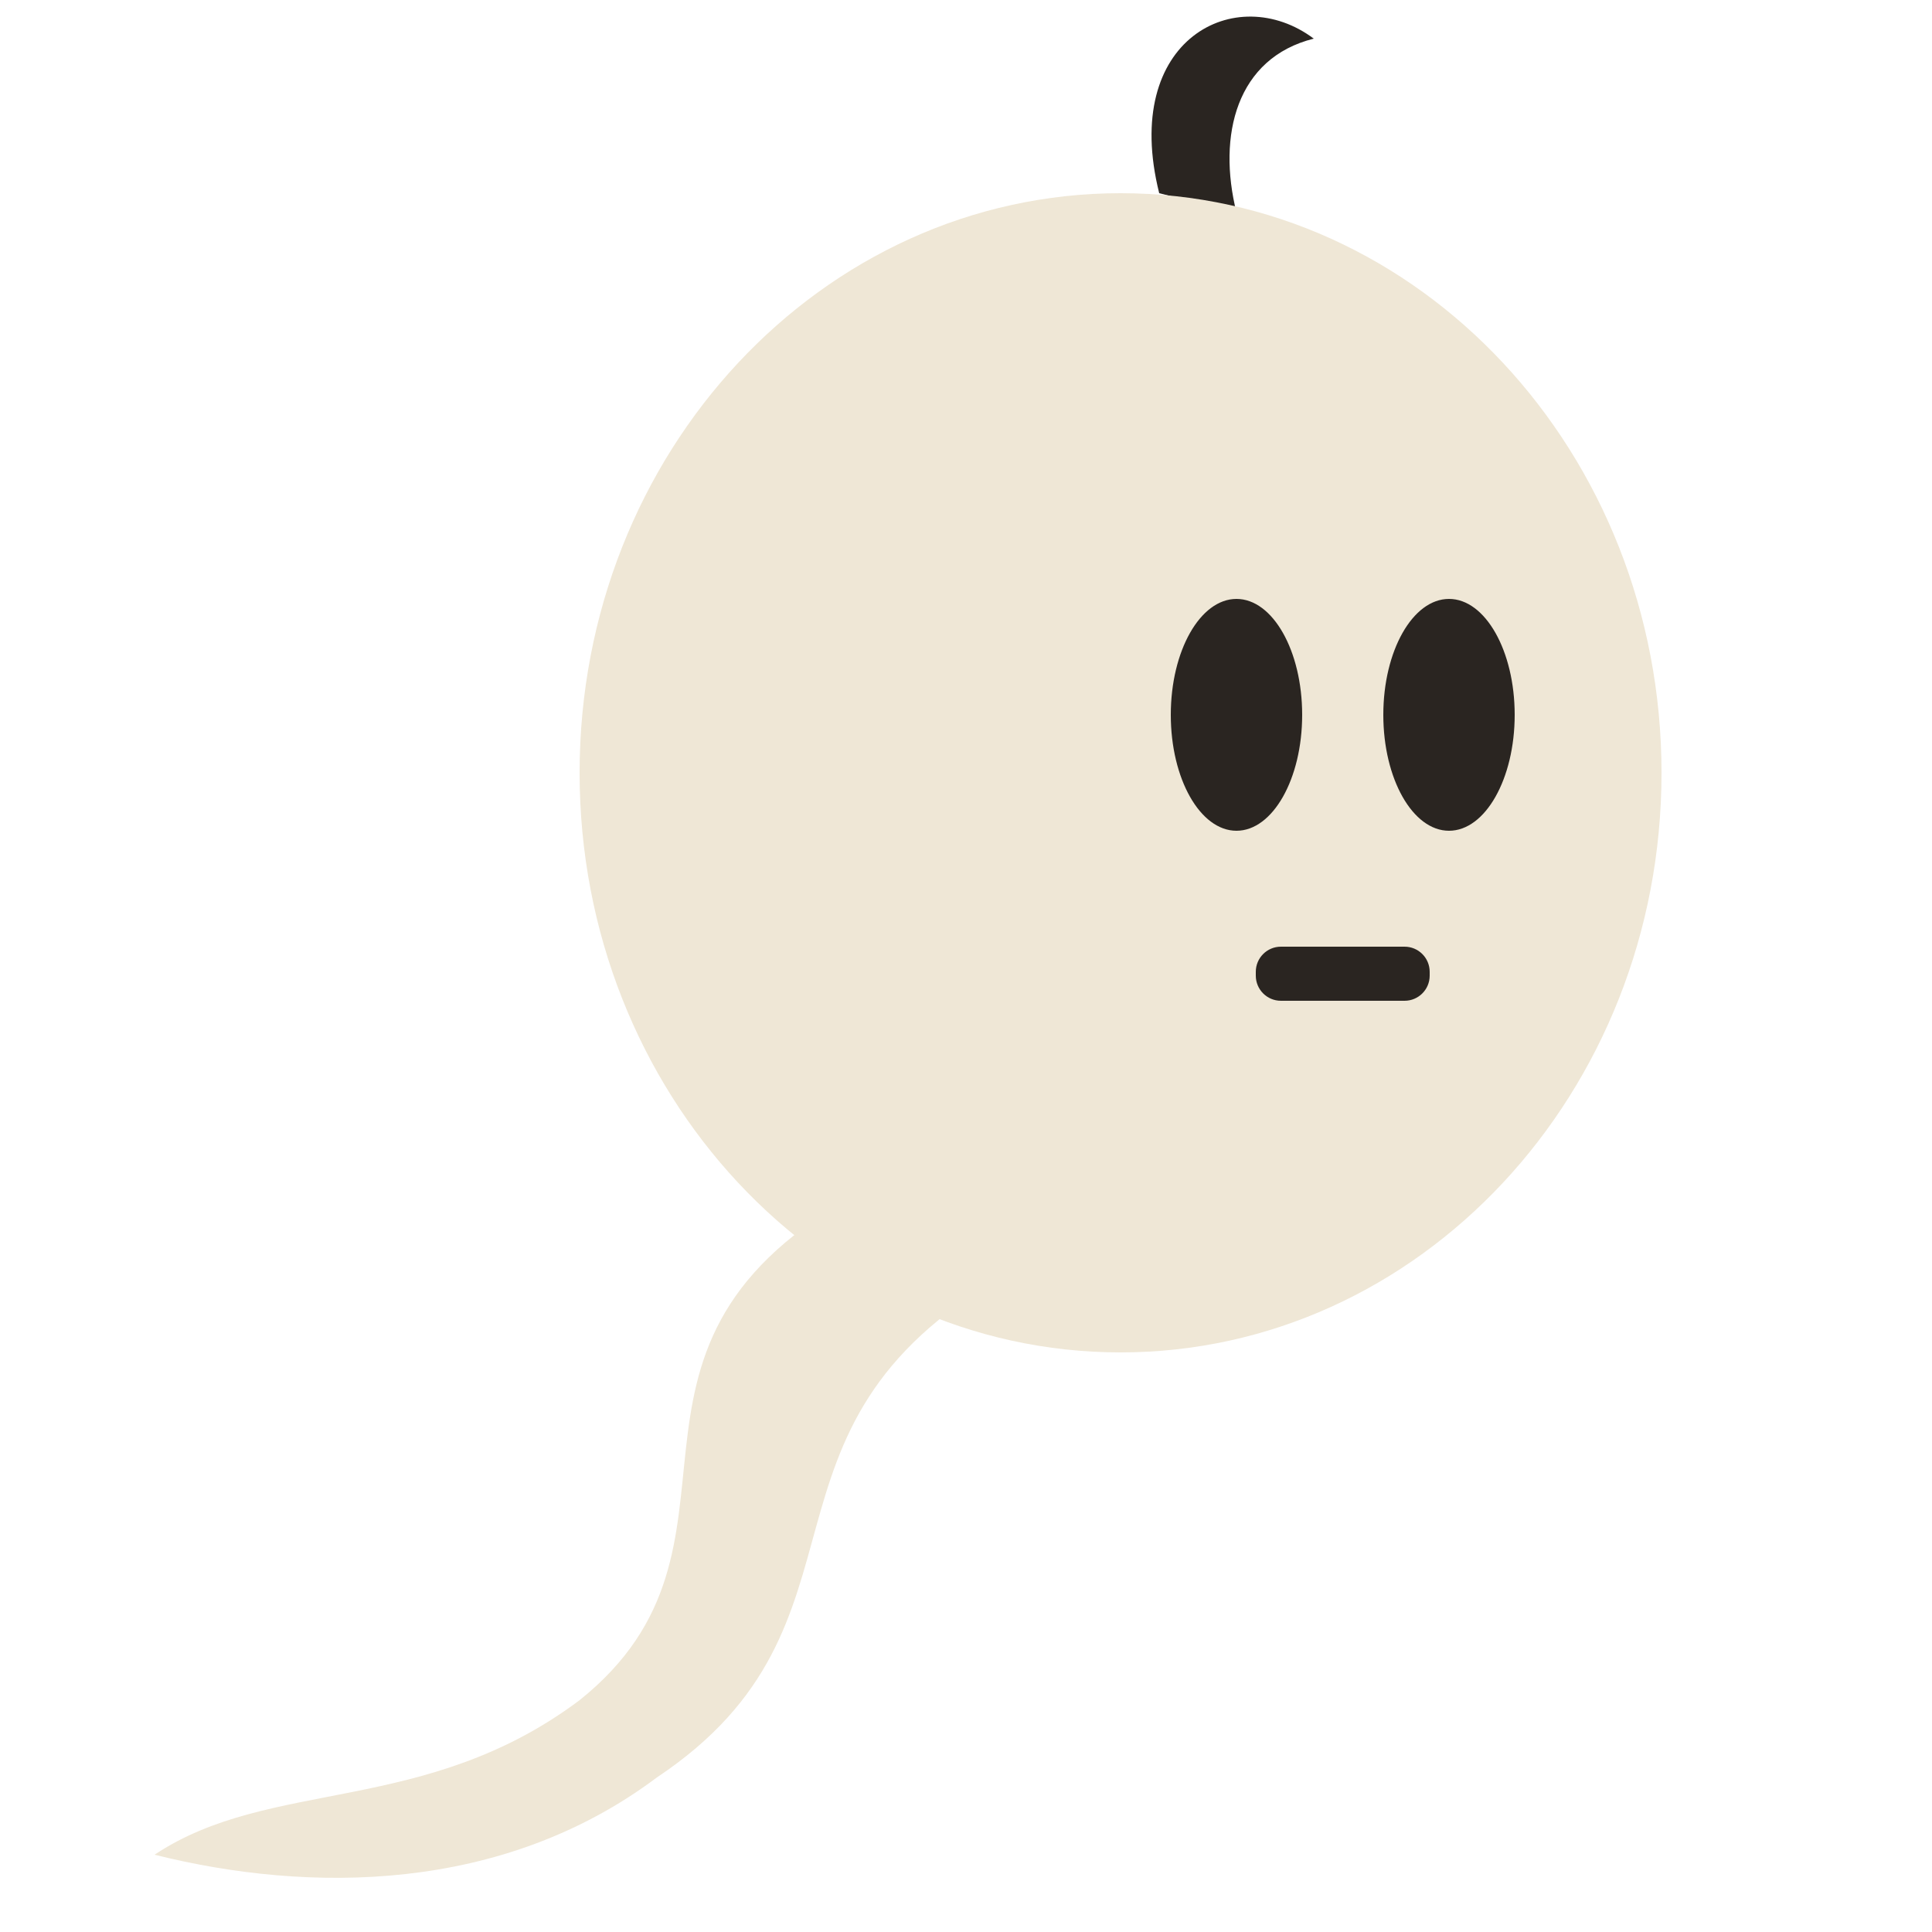
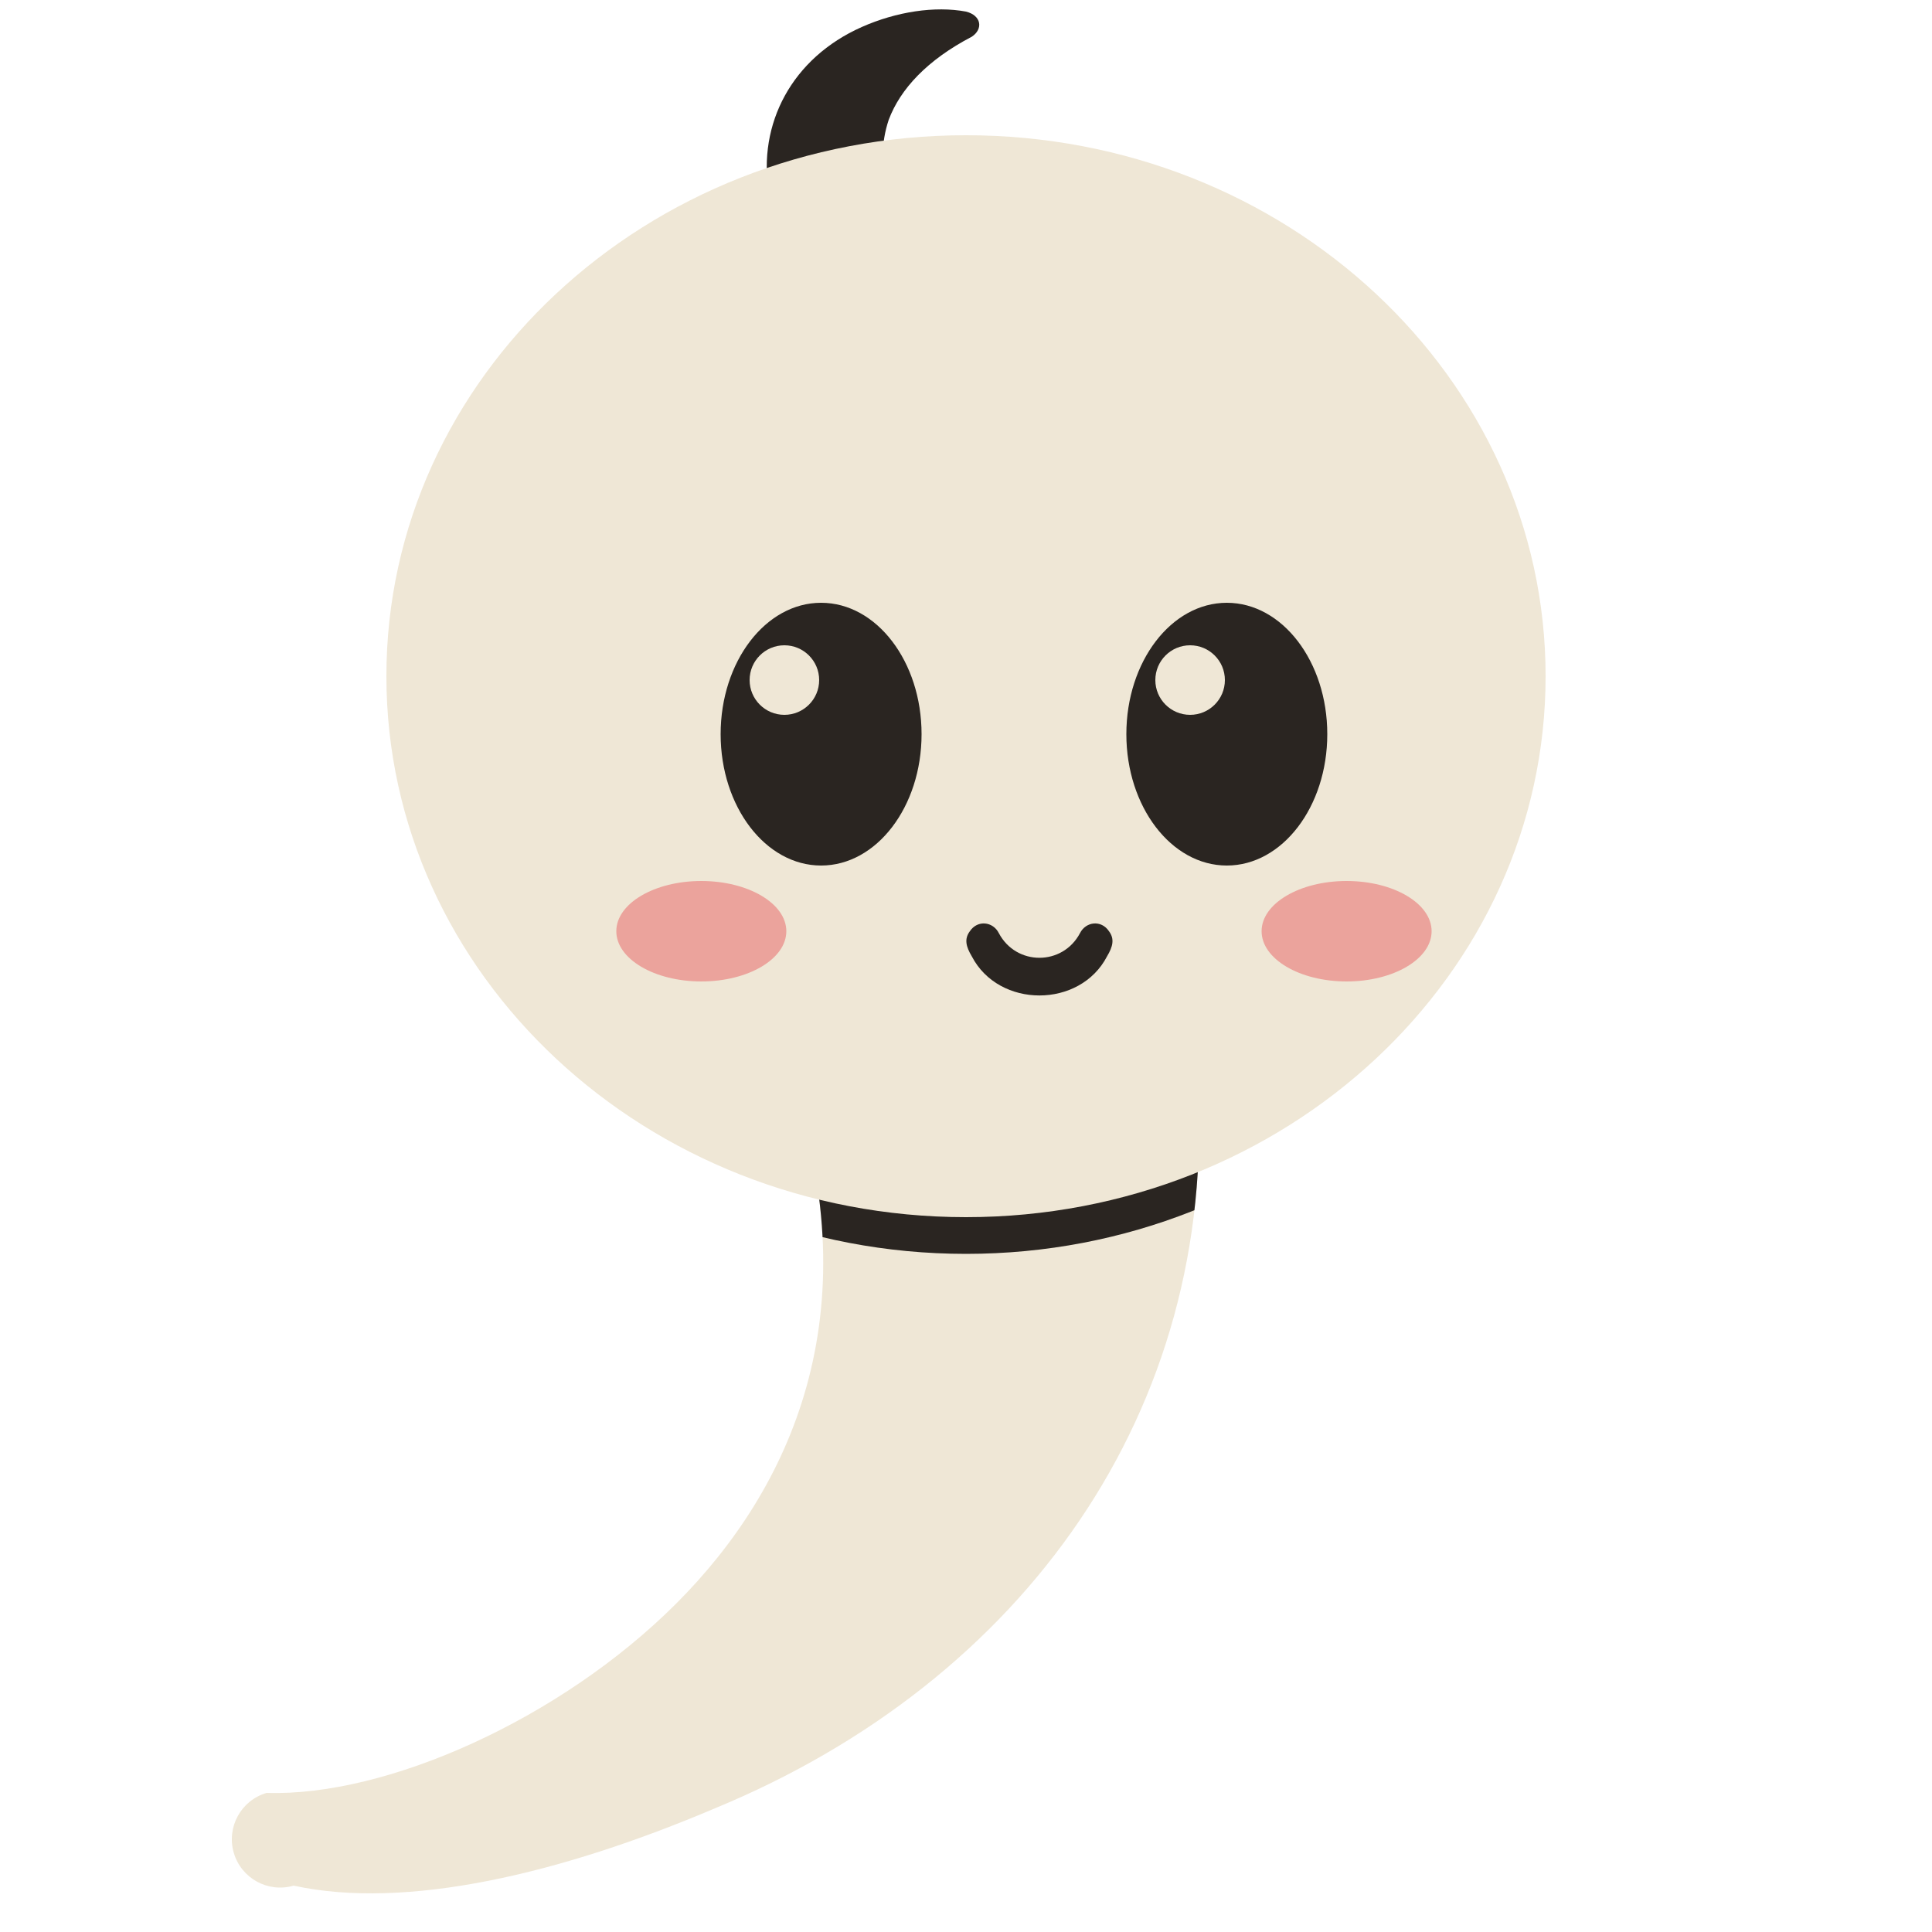
<svg xmlns="http://www.w3.org/2000/svg" viewBox="0 0 100 100">
-   <path d="M44 62 C30 70 40 80 30 88 C22 94 14 92 8 96 C16 98 26 98 34 92 C46 84 38 74 52 66 Z" fill="#EFE7D6" />
-   <path d="M60 10 C58 2 64 -1 68 2 C64 3 63 7 64 11 Z" fill="#2A2521" />
-   <ellipse cx="58" cy="40" rx="28" ry="30" fill="#EFE7D6" />
-   <ellipse cx="64" cy="37" rx="3.4" ry="6" fill="#2A2521" />
-   <ellipse cx="75" cy="37" rx="3.4" ry="6" fill="#2A2521" />
-   <rect x="65" y="49" width="9" height="2.8" rx="1.3" fill="#2A2521" />
+   <defs>
+     <clipPath id="body">
+       <path d="M41 56 L62 56 C63 73 53 87 37 93.6 C29 97 21 98.87 15.2 97.6 A2.5 2.5 0 0 1 13.8 92.8 C20 93 29 89 35 83 C41 77 45 68 41 56 Z" />
+     </clipPath>
+   </defs>
+   <path d="M41 56 L62 56 C63 73 53 87 37 93.6 C29 97 21 98.87 15.2 97.6 A2.5 2.5 0 0 1 13.8 92.8 C20 93 29 89 35 83 C41 77 45 68 41 56 Z" fill="#EFE7D6" />
+   <g id="head">
+     <ellipse cx="50" cy="36.9" rx="30" ry="28" fill="#2A2521" clip-path="url(#body)" />
+     <path d="M39.8 10 C39.2 6.4 41 3 44.6 1.4 C46.4 0.6 48.4 0.3 50 0.6 C50.8 0.8 50.9 1.5 50.3 1.9 C48 3.1 46.6 4.6 46 6.2 C45.6 7.4 45.6 8.6 45.9 10 Z" fill="#2A2521" />
+     <ellipse cx="50" cy="35" rx="30" ry="28" fill="#EFE7D6" />
+     <ellipse cx="42.5" cy="38" rx="5.2" ry="6.8" fill="#2A2521" />
+     <ellipse cx="63.5" cy="38" rx="5.2" ry="6.8" fill="#2A2521" />
+     <circle cx="40.6" cy="35.2" r="1.8" fill="#EFE7D6" />
+     <circle cx="61.6" cy="35.2" r="1.8" fill="#EFE7D6" />
+     <ellipse cx="36.3" cy="48.2" rx="4.4" ry="2.6" fill="#EBA39C" />
+     <ellipse cx="69.7" cy="48.2" rx="4.4" ry="2.6" fill="#EBA39C" />
+     <path d="M50.2 48.2 C50.6 47.6 51.4 47.7 51.7 48.3 C52.6 50 55 50 55.9 48.3 C56.2 47.7 57 47.6 57.4 48.2 C57.7 48.6 57.6 49 57.3 49.5 C55.9 52.2 51.7 52.2 50.3 49.5 C50 49 49.9 48.6 50.2 48.2 Z" fill="#2A2521" />
+   </g>
</svg>
